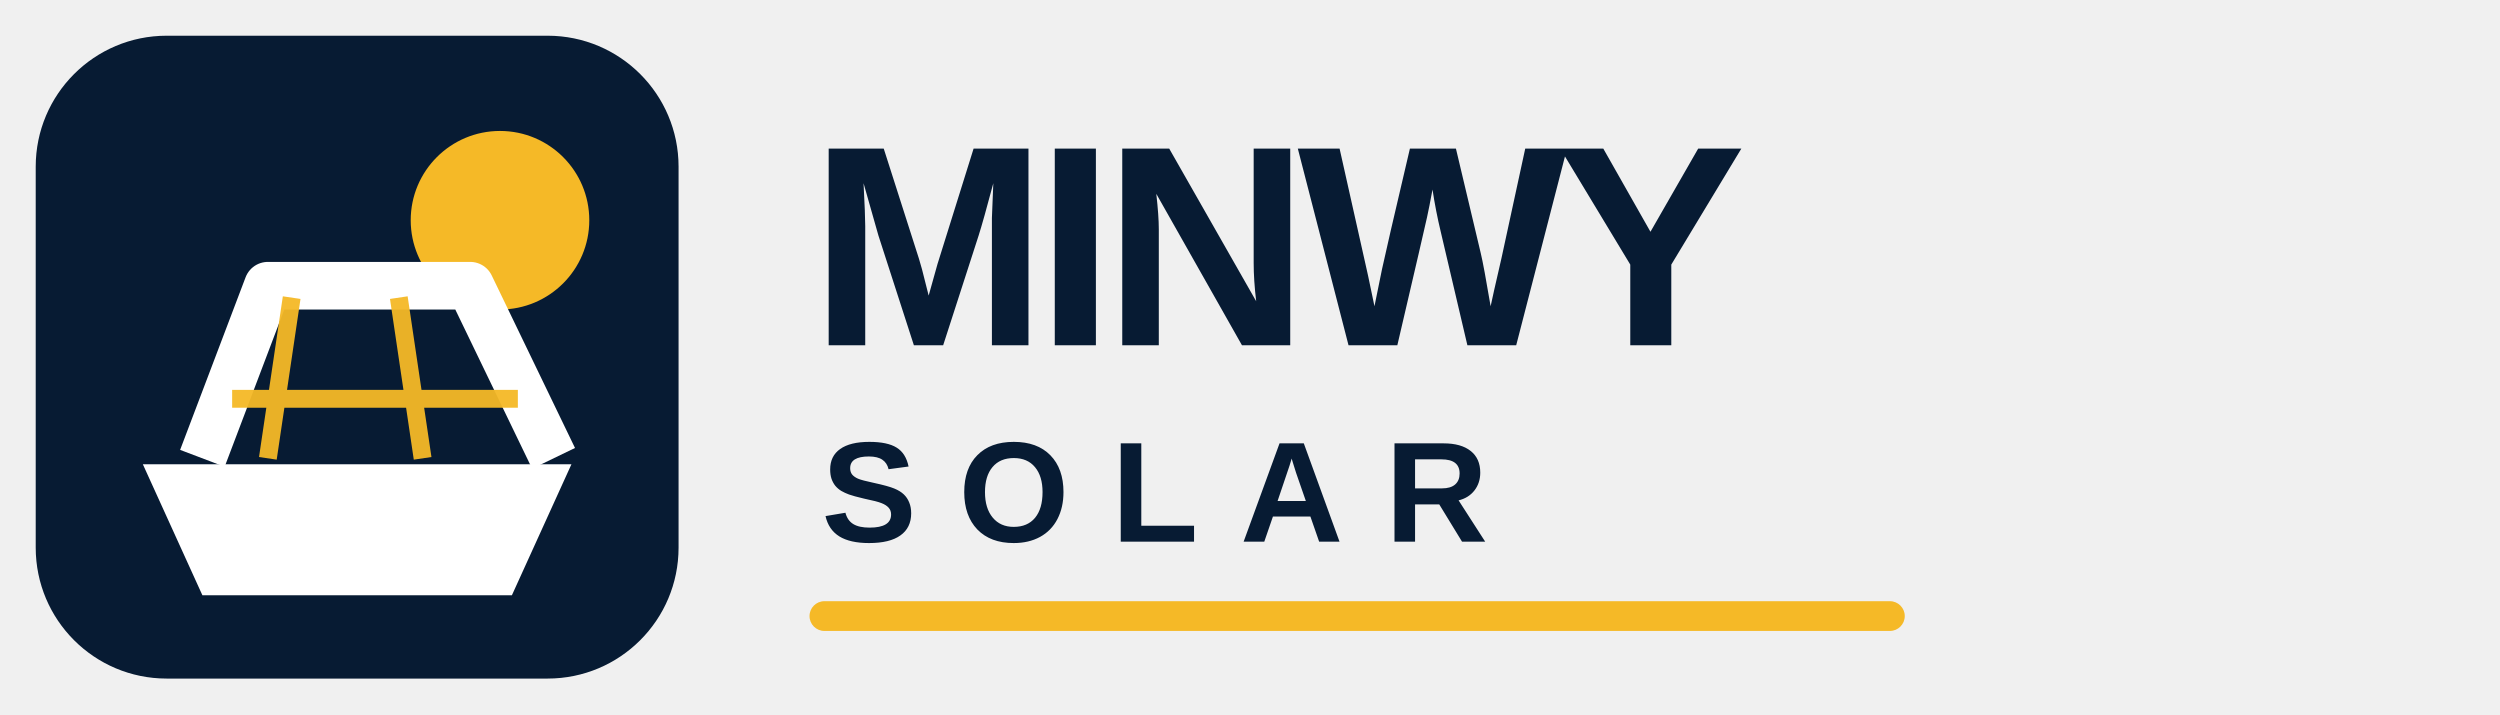
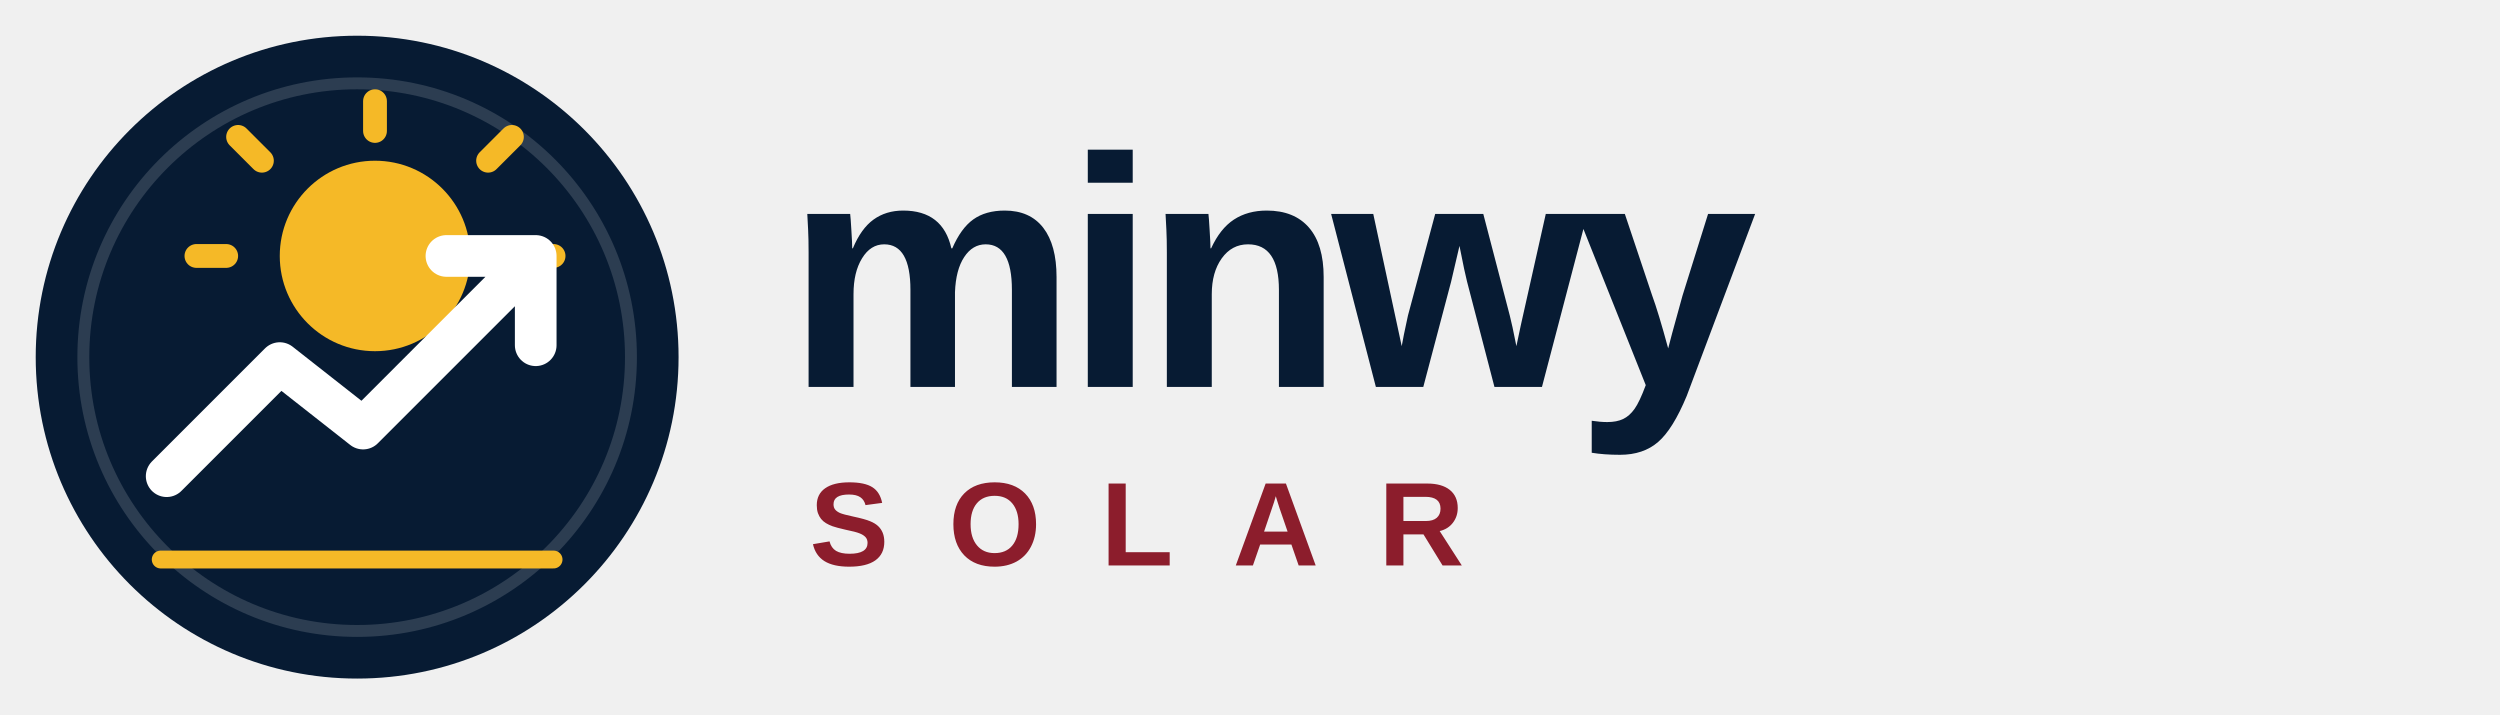
<svg xmlns="http://www.w3.org/2000/svg" viewBox="0 0 420 120" role="img" aria-labelledby="title desc">
-   <g transform="translate(6 6)">
-     <rect width="108" height="108" rx="22" fill="#071b33" />
-     <circle cx="78" cy="31" r="15" fill="#f5b927" />
-     <path d="M18 72h72l-10 22H28z" fill="#ffffff" />
-     <path d="M28 71 39 42h34l14 29" fill="none" stroke="#ffffff" stroke-width="8" stroke-linejoin="round" />
-     <path d="M33 61h48M43 44l-4 27M61 44l4 27" stroke="#f5b927" stroke-width="3" opacity=".95" />
-   </g>
-   <g fill="#071b33">
-     <text x="136" y="58" font-family="Arial,Helvetica,sans-serif" font-size="48" font-weight="800" letter-spacing="-2">MINWY</text>
-     <text x="138" y="91" font-family="Arial,Helvetica,sans-serif" font-size="24" font-weight="700" letter-spacing="7">SOLAR</text>
-   </g>
-   <rect x="136" y="101" width="184" height="5" rx="2.5" fill="#f5b927" />
+   <circle cx="60" cy="60" r="54" fill="#071b33" />
+   <circle cx="60" cy="60" r="46" fill="none" stroke="#fff" stroke-opacity=".15" stroke-width="2" />
+   <circle cx="63" cy="43" r="16" fill="#f5b927" />
+   <path d="M63 17v5M86 23l-4 4M93 43h-5M40 23l4 4M33 43h5" stroke="#f5b927" stroke-width="4" stroke-linecap="round" />
+   <path d="M28 80l19-19 14 11 29-29M75 43h15v15" fill="none" stroke="#fff" stroke-width="7" stroke-linecap="round" stroke-linejoin="round" />
+   <path d="M27 94h66" stroke="#f5b927" stroke-width="3" stroke-linecap="round" />
+   <text x="132" y="65" fill="#071b33" font-family="Arial,Helvetica,sans-serif" font-size="55" font-weight="800" letter-spacing="-2">minwy</text>
+   <text x="136" y="95" fill="#8c1d2c" font-family="Arial,Helvetica,sans-serif" font-size="20" font-weight="700" letter-spacing="10">SOLAR</text>
</svg>
